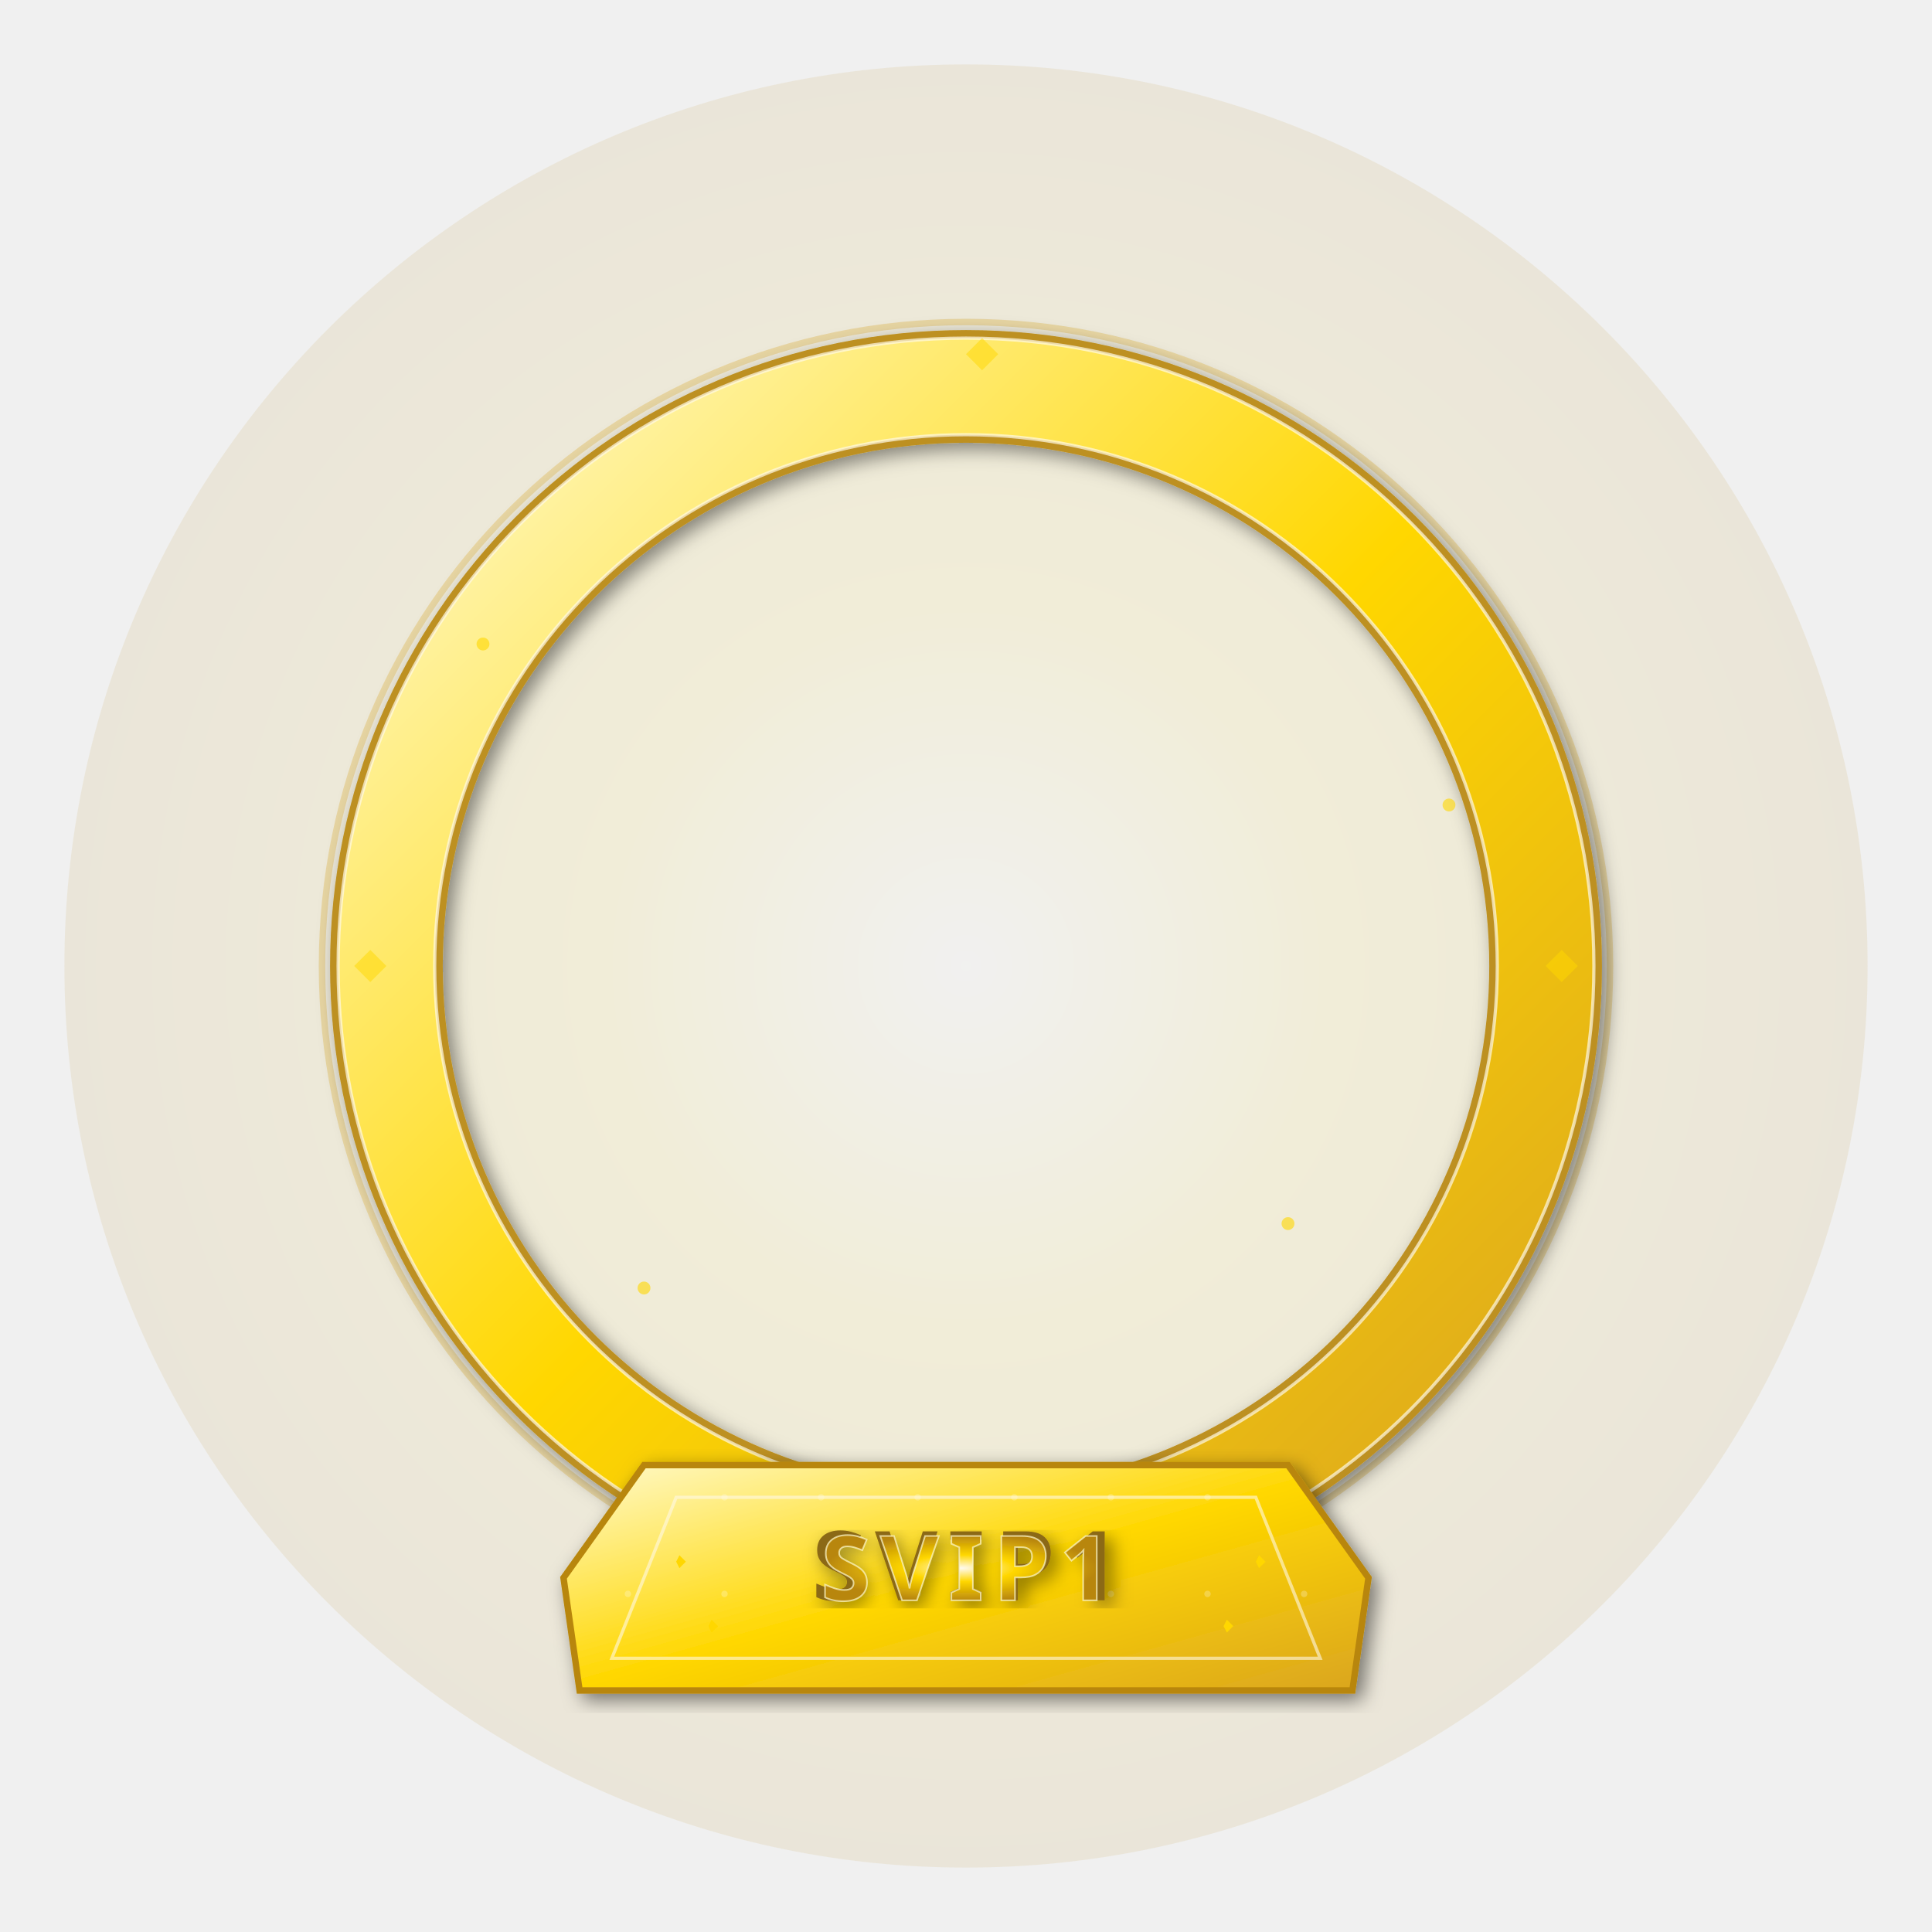
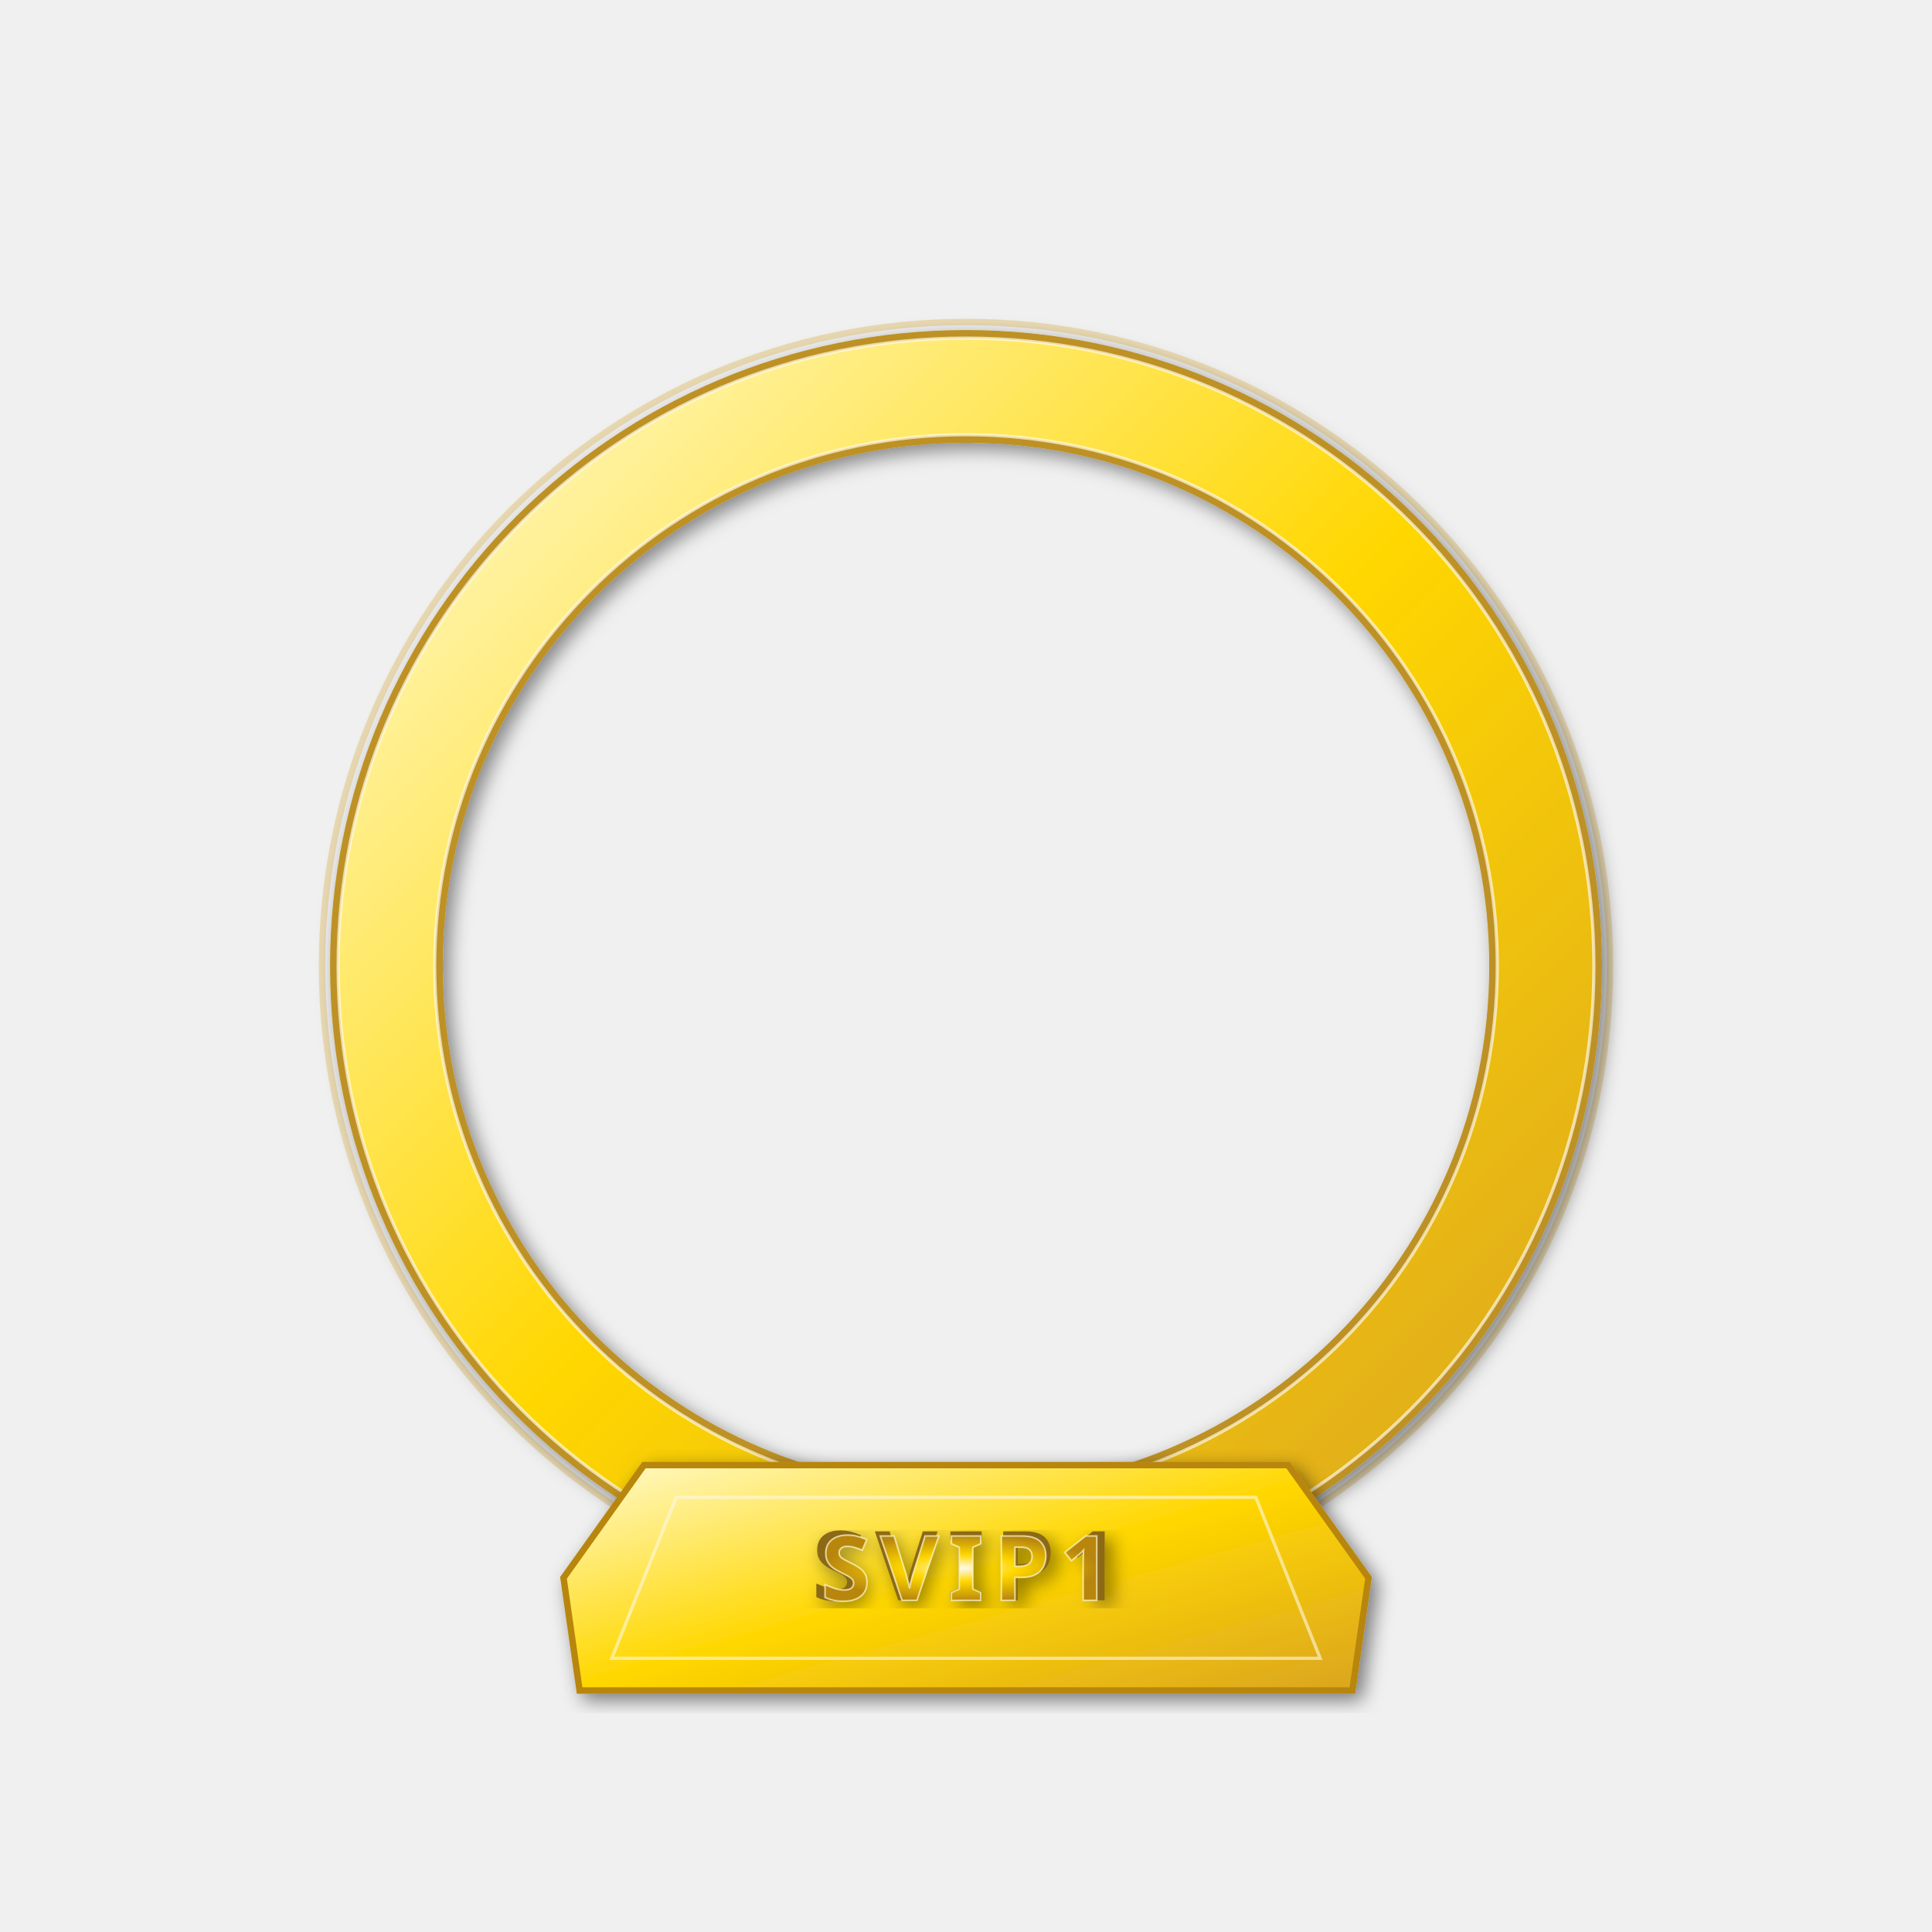
<svg xmlns="http://www.w3.org/2000/svg" width="600" height="600" viewBox="0 0 600 600" fill="none">
  <defs>
    <linearGradient id="goldGradient1" x1="0" y1="0" x2="1" y2="1">
      <stop offset="0%" stop-color="#fffacd" />
      <stop offset="50%" stop-color="#ffd700" />
      <stop offset="100%" stop-color="#daa520" />
    </linearGradient>
    <radialGradient id="goldRadial" cx="50%" cy="50%" r="50%">
      <stop offset="0%" stop-color="#fffaf0" />
      <stop offset="40%" stop-color="#ffd700" />
      <stop offset="100%" stop-color="#b8860b" />
    </radialGradient>
    <linearGradient id="goldShine" x1="0" y1="0" x2="0" y2="1">
      <stop offset="0%" stop-color="#ffffff" stop-opacity="0.8" />
      <stop offset="50%" stop-color="#fffacd" stop-opacity="0.5" />
      <stop offset="100%" stop-color="#ffd700" stop-opacity="0.3" />
    </linearGradient>
    <linearGradient id="goldWingGrad1" x1="0" y1="0" x2="1" y2="1">
      <stop offset="0%" stop-color="#fff9e6" />
      <stop offset="30%" stop-color="#ffd700" />
      <stop offset="60%" stop-color="#ffb347" />
      <stop offset="100%" stop-color="#daa520" />
    </linearGradient>
    <linearGradient id="goldWingGrad2" x1="0" y1="1" x2="1" y2="0">
      <stop offset="0%" stop-color="#fffacd" />
      <stop offset="50%" stop-color="#ffd700" />
      <stop offset="100%" stop-color="#ff8c00" />
    </linearGradient>
    <linearGradient id="featherGrad" x1="0" y1="0" x2="1" y2="1">
      <stop offset="0%" stop-color="#fffaf0" />
      <stop offset="20%" stop-color="#ffd700" />
      <stop offset="50%" stop-color="#ffb347" />
      <stop offset="80%" stop-color="#daa520" />
      <stop offset="100%" stop-color="#b8860b" />
    </linearGradient>
    <filter id="glow">
      <feGaussianBlur stdDeviation="4" result="coloredBlur" />
      <feMerge>
        <feMergeNode in="coloredBlur" />
        <feMergeNode in="SourceGraphic" />
      </feMerge>
    </filter>
    <filter id="shadow">
      <feGaussianBlur in="SourceAlpha" stdDeviation="3" />
      <feOffset dx="2" dy="2" result="offsetblur" />
      <feComponentTransfer>
        <feFuncA type="linear" slope="0.5" />
      </feComponentTransfer>
      <feMerge>
        <feMergeNode />
        <feMergeNode in="SourceGraphic" />
      </feMerge>
    </filter>
    <filter id="goldGlow">
      <feGaussianBlur stdDeviation="5" result="coloredBlur" />
      <feMerge>
        <feMergeNode in="coloredBlur" />
        <feMergeNode in="SourceGraphic" />
      </feMerge>
    </filter>
    <pattern id="ornament" x="0" y="0" width="20" height="20" patternUnits="userSpaceOnUse">
      <circle cx="10" cy="10" r="2" fill="#daa520" opacity="0.3" />
      <circle cx="0" cy="0" r="1" fill="#ffd700" opacity="0.5" />
      <circle cx="20" cy="20" r="1" fill="#ffd700" opacity="0.5" />
    </pattern>
    <pattern id="sparkle" x="0" y="0" width="30" height="30" patternUnits="userSpaceOnUse">
      <circle cx="15" cy="15" r="1" fill="#ffffff" opacity="0.8">
        <animate attributeName="r" values="1;3;1" dur="2s" repeatCount="indefinite" />
      </circle>
    </pattern>
  </defs>
-   <ellipse cx="300" cy="300" rx="280" ry="280" fill="url(#goldRadial)" opacity="0.1" />
  <circle cx="300" cy="300" r="200" fill="none" stroke="#daa520" stroke-width="2" opacity="0.3" />
  <circle cx="300" cy="300" r="180" fill="none" stroke="#b8860b" stroke-width="35" filter="url(#shadow)" opacity="0.9" />
  <circle cx="300" cy="300" r="180" fill="none" stroke="url(#goldGradient1)" stroke-width="30" />
  <circle cx="300" cy="300" r="195" fill="none" stroke="#fff9e6" stroke-width="1" opacity="0.7" />
  <circle cx="300" cy="300" r="165" fill="none" stroke="#fff9e6" stroke-width="1" opacity="0.7" />
-   <g opacity="0.5">
-     <path d="M300,110 L305,105 L310,110 L305,115 Z" fill="#ffd700" />
-     <path d="M300,490 L305,485 L310,490 L305,495 Z" fill="#ffd700" />
-     <path d="M110,300 L115,295 L120,300 L115,305 Z" fill="#ffd700" />
-     <path d="M480,300 L485,295 L490,300 L485,305 Z" fill="#ffd700" />
-   </g>
  <g filter="url(#shadow)">
    <path d="M200,455 L400,455 L425,490 L420,525 L180,525 L175,490 Z" fill="url(#goldGradient1)" stroke="#b8860b" stroke-width="2" />
-     <path d="M205,460 L395,460 L415,520 L185,520 Z" fill="url(#sparkle)" opacity="0.3" />
    <path d="M210,465 L390,465 L410,515 L190,515 Z" fill="none" stroke="#fff9e6" stroke-width="1" opacity="0.6" />
    <text x="300" y="497" text-anchor="middle" fill="#8b6914" font-size="30" font-family="Arial Black" font-weight="bold" letter-spacing="3" filter="url(#shadow)">SVIP1</text>
    <text x="300" y="497" text-anchor="middle" fill="url(#goldRadial)" font-size="28" font-family="Arial Black" font-weight="bold" letter-spacing="3">SVIP1</text>
    <text x="300" y="497" text-anchor="middle" fill="none" stroke="#fffacd" stroke-width="0.5" font-size="28" font-family="Arial Black" font-weight="bold" letter-spacing="3" opacity="0.7">SVIP1</text>
-     <g fill="#ffd700">
-       <path d="M 210,485 L211,487 L213,485 L211,483 Z" />
-       <path d="M 390,485 L391,487 L393,485 L391,483 Z" />
-       <path d="M 220,505 L221,507 L223,505 L221,503 Z" />
-       <path d="M 380,505 L381,507 L383,505 L381,503 Z" />
-     </g>
-   </g>
-   <g opacity="0.6">
-     <circle cx="150" cy="200" r="2" fill="#ffd700">
-       <animate attributeName="cy" values="200;150;200" dur="3s" repeatCount="indefinite" />
-       <animate attributeName="opacity" values="0;1;0" dur="3s" repeatCount="indefinite" />
-     </circle>
-     <circle cx="450" cy="250" r="2" fill="#ffd700">
-       <animate attributeName="cy" values="250;200;250" dur="3.5s" repeatCount="indefinite" />
-       <animate attributeName="opacity" values="0;1;0" dur="3.5s" repeatCount="indefinite" />
-     </circle>
-     <circle cx="200" cy="400" r="2" fill="#ffd700">
-       <animate attributeName="cy" values="400;350;400" dur="4s" repeatCount="indefinite" />
-       <animate attributeName="opacity" values="0;1;0" dur="4s" repeatCount="indefinite" />
-     </circle>
-     <circle cx="400" cy="380" r="2" fill="#ffd700">
-       <animate attributeName="cy" values="380;330;380" dur="3.2s" repeatCount="indefinite" />
-       <animate attributeName="opacity" values="0;1;0" dur="3.2s" repeatCount="indefinite" />
-     </circle>
  </g>
</svg>
